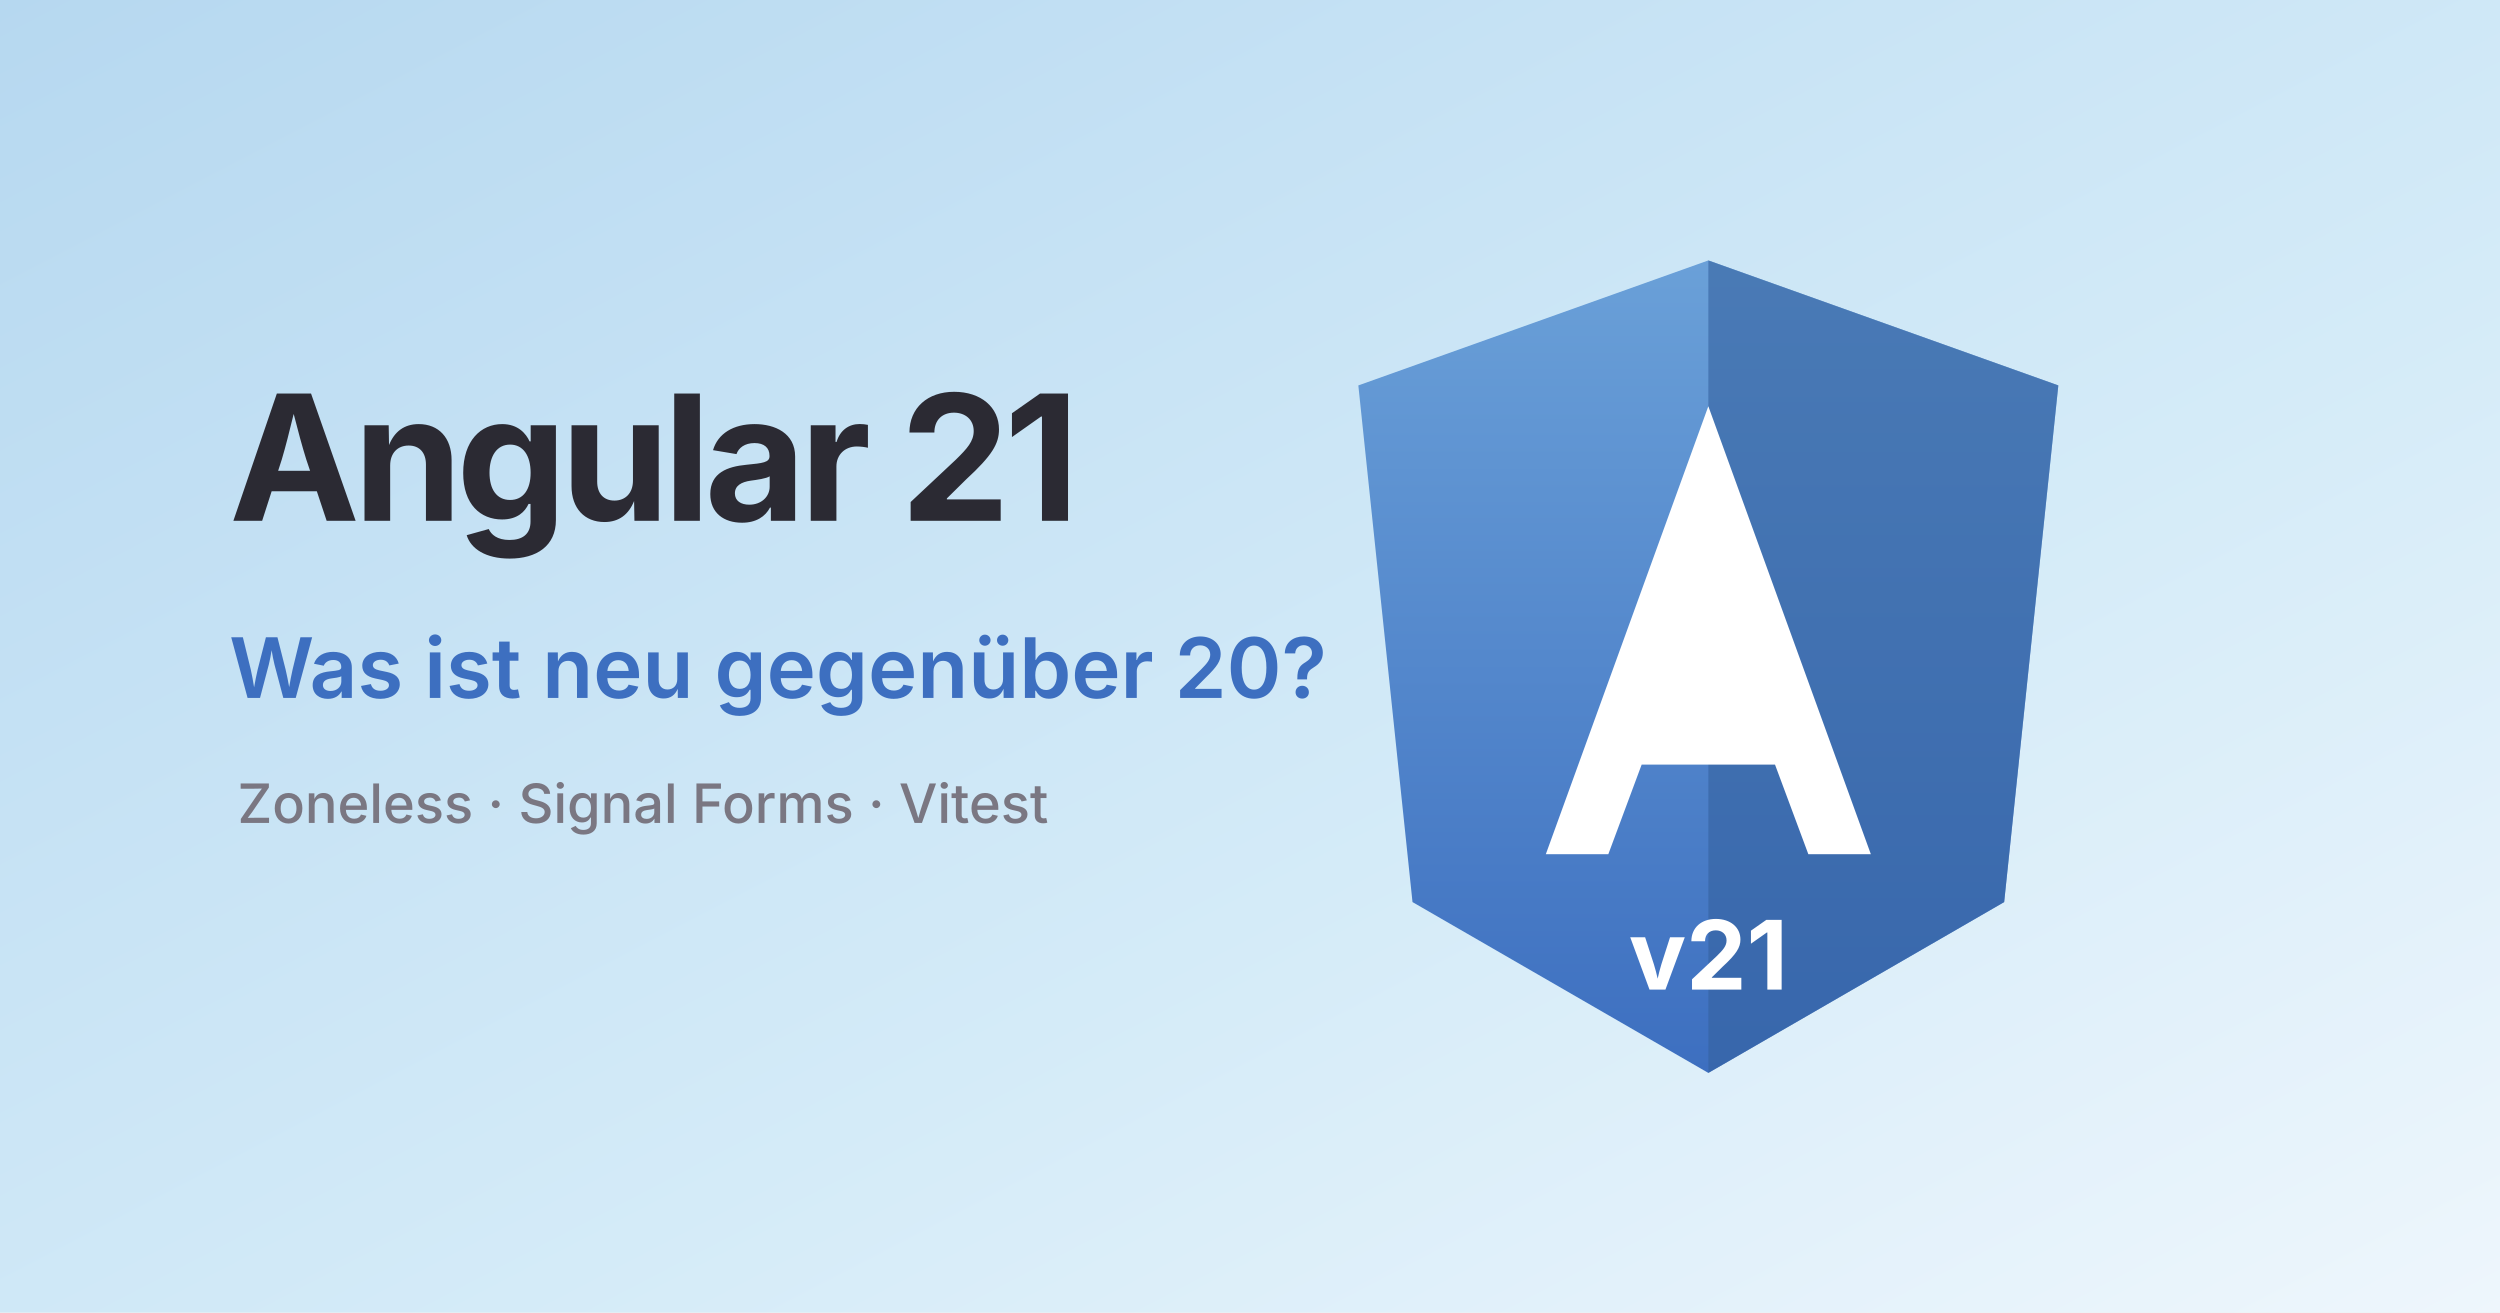
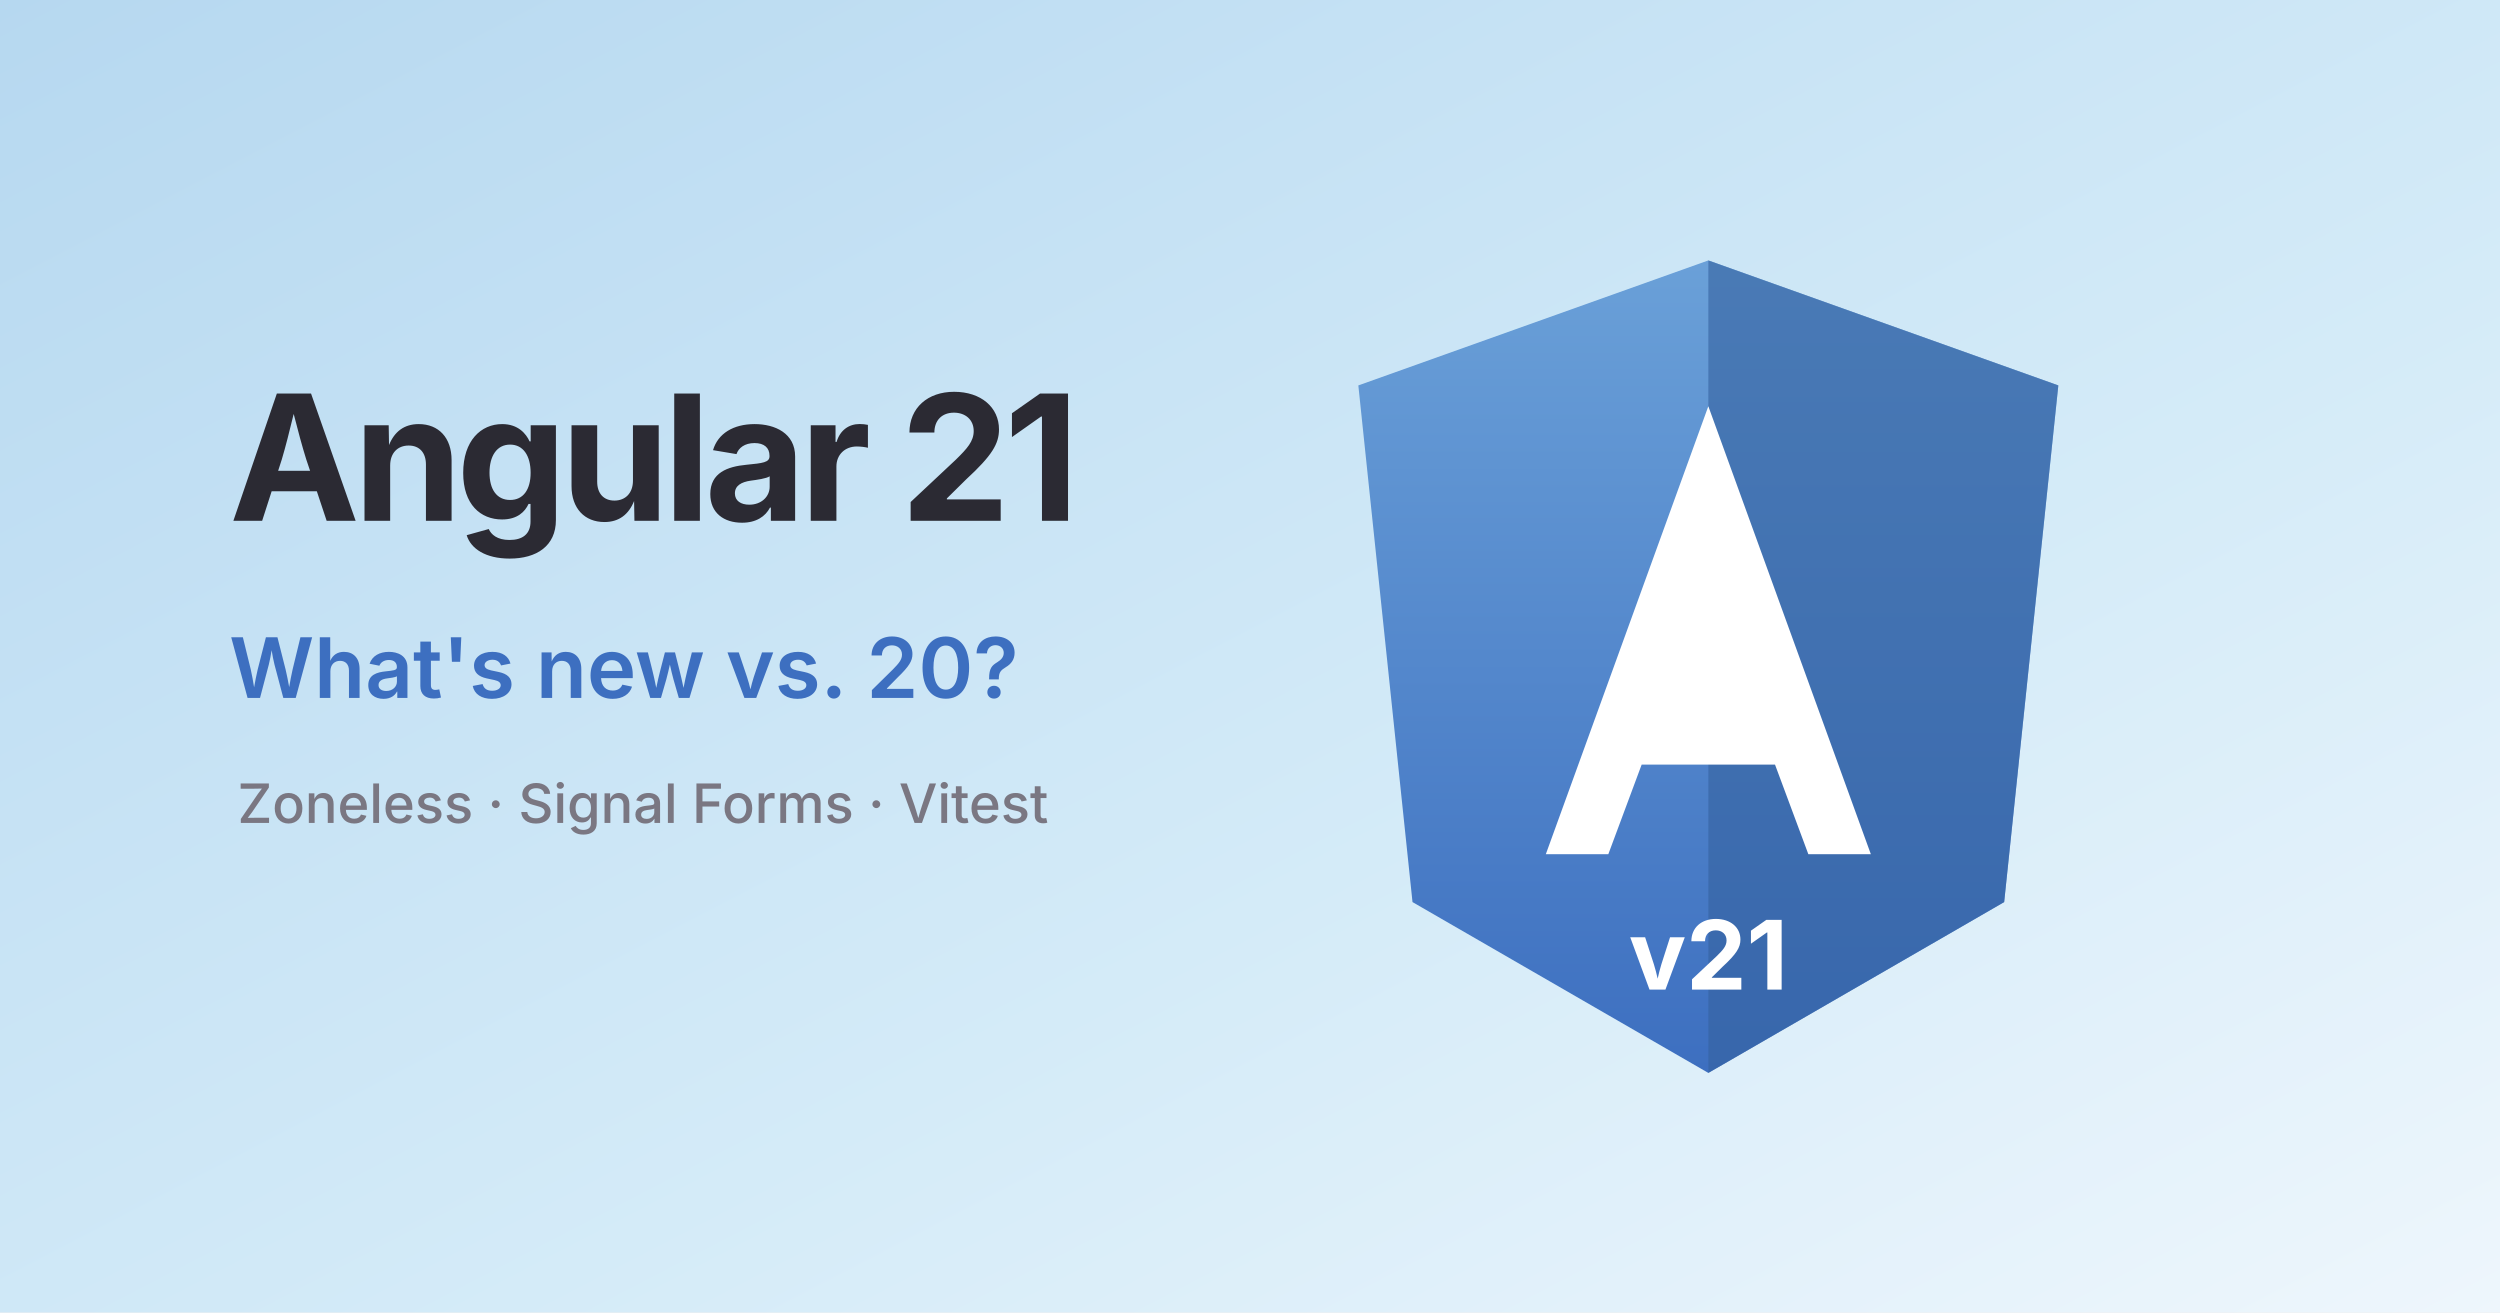
<svg xmlns="http://www.w3.org/2000/svg" viewBox="0 0 1200 630" width="1200" height="630" role="img" aria-label="Angular 21">
  <defs>
    <linearGradient id="sky21" x1="0" y1="0" x2="1" y2="1">
      <stop offset="0" stop-color="#b6d8f0" />
      <stop offset="0.6" stop-color="#d4ebf8" />
      <stop offset="1" stop-color="#eef6fc" />
    </linearGradient>
    <linearGradient id="shield21" x1="0" y1="0" x2="0" y2="1">
      <stop offset="0" stop-color="#6aa0d8" />
      <stop offset="1" stop-color="#3d6fc0" />
    </linearGradient>
  </defs>
  <rect width="1200" height="630" fill="url(#sky21)" />
  <g transform="translate(820 315)">
    <path d="M0 -190 L168 -130 L142 118 L0 200 L-142 118 L-168 -130 Z" fill="url(#shield21)" />
    <path d="M0 -190 L168 -130 L142 118 L0 200 Z" fill="#34619f" opacity="0.6" />
    <path d="M0 -120 L78 95 L48 95 L32 52 L-32 52 L-48 95 L-78 95 Z" fill="#fff" />
    <path d="M-20 22 L20 22 L0 -28 Z" fill="#fff" />
    <text x="0" y="160" font-family="-apple-system, BlinkMacSystemFont, 'Segoe UI', Inter, sans-serif" font-size="46" font-weight="700" fill="#fff" text-anchor="middle">v21</text>
  </g>
  <g font-family="-apple-system, BlinkMacSystemFont, 'Segoe UI', Inter, sans-serif" fill="#2b2a33">
    <text x="110" y="250" font-size="84" font-weight="700" letter-spacing="-3">Angular 21</text>
-     <text x="110" y="335" font-size="40" font-weight="600" fill="#3d6fc0">Was ist neu gegenüber 20?</text>
+     <text x="110" y="335" font-size="40" font-weight="600" fill="#3d6fc0">What's new vs. 20?</text>
    <text x="114" y="395" font-size="26" font-weight="500" fill="#7a7782">Zoneless · Signal Forms · Vitest</text>
  </g>
</svg>
